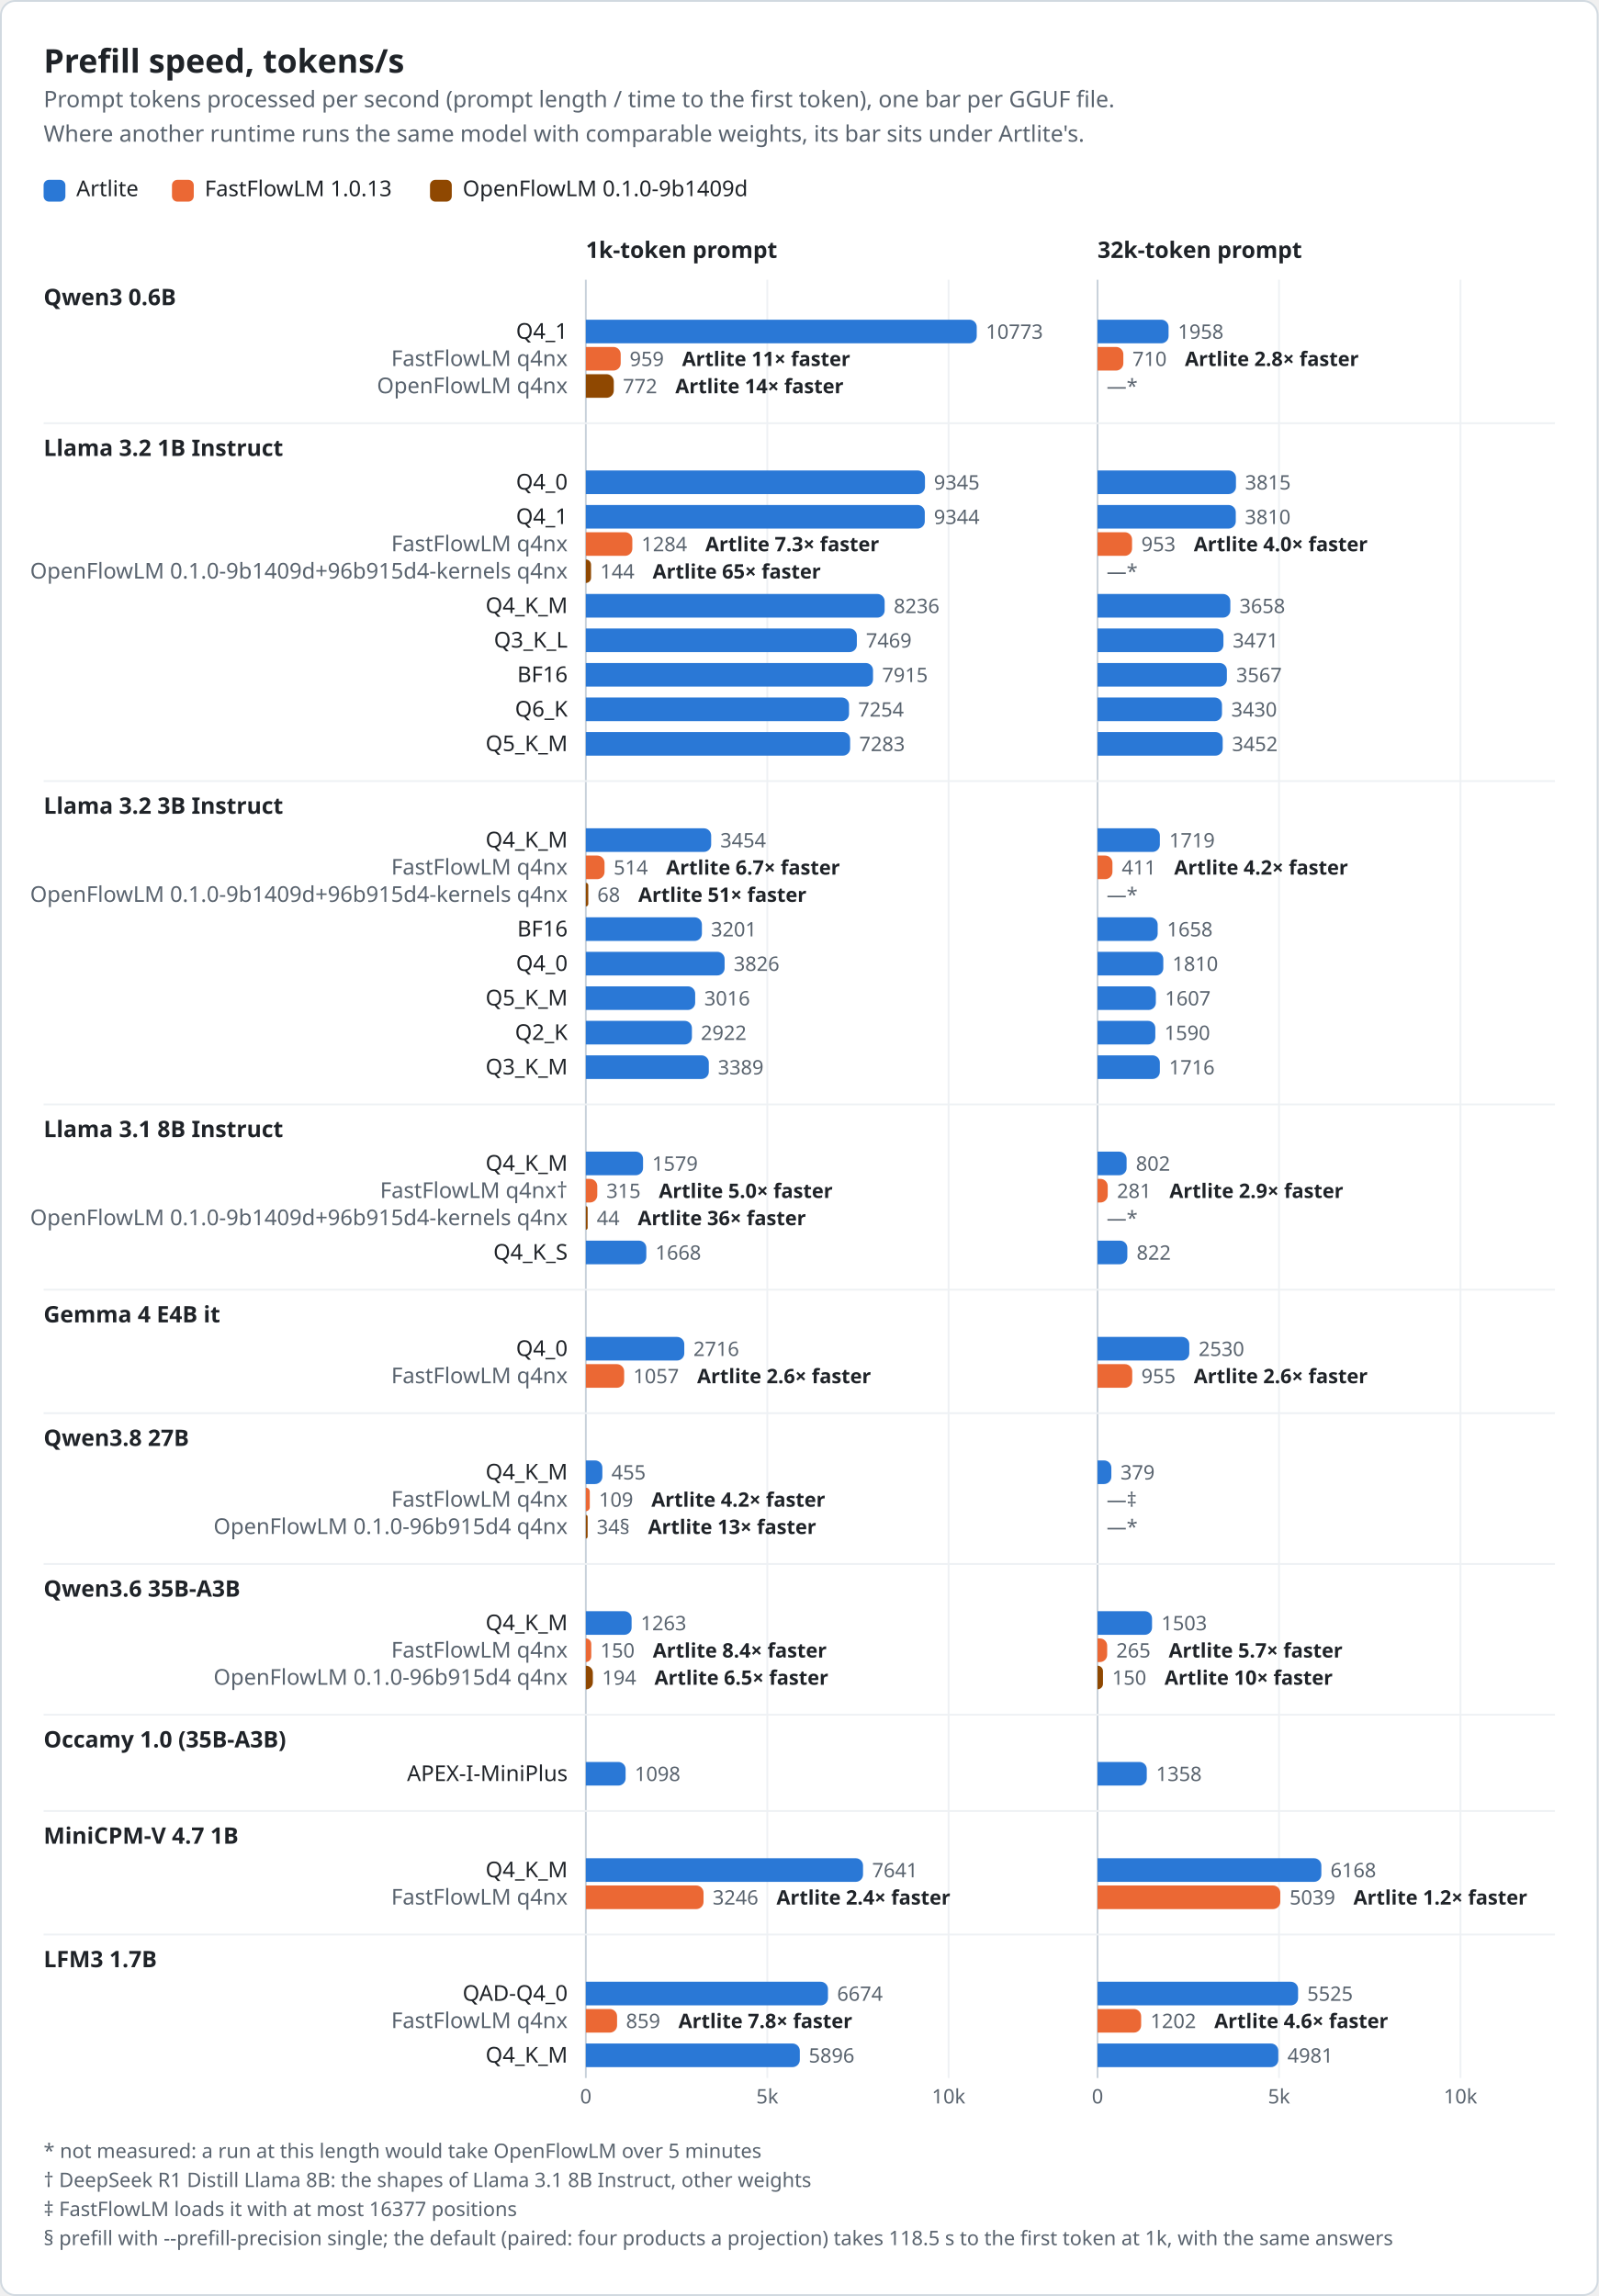
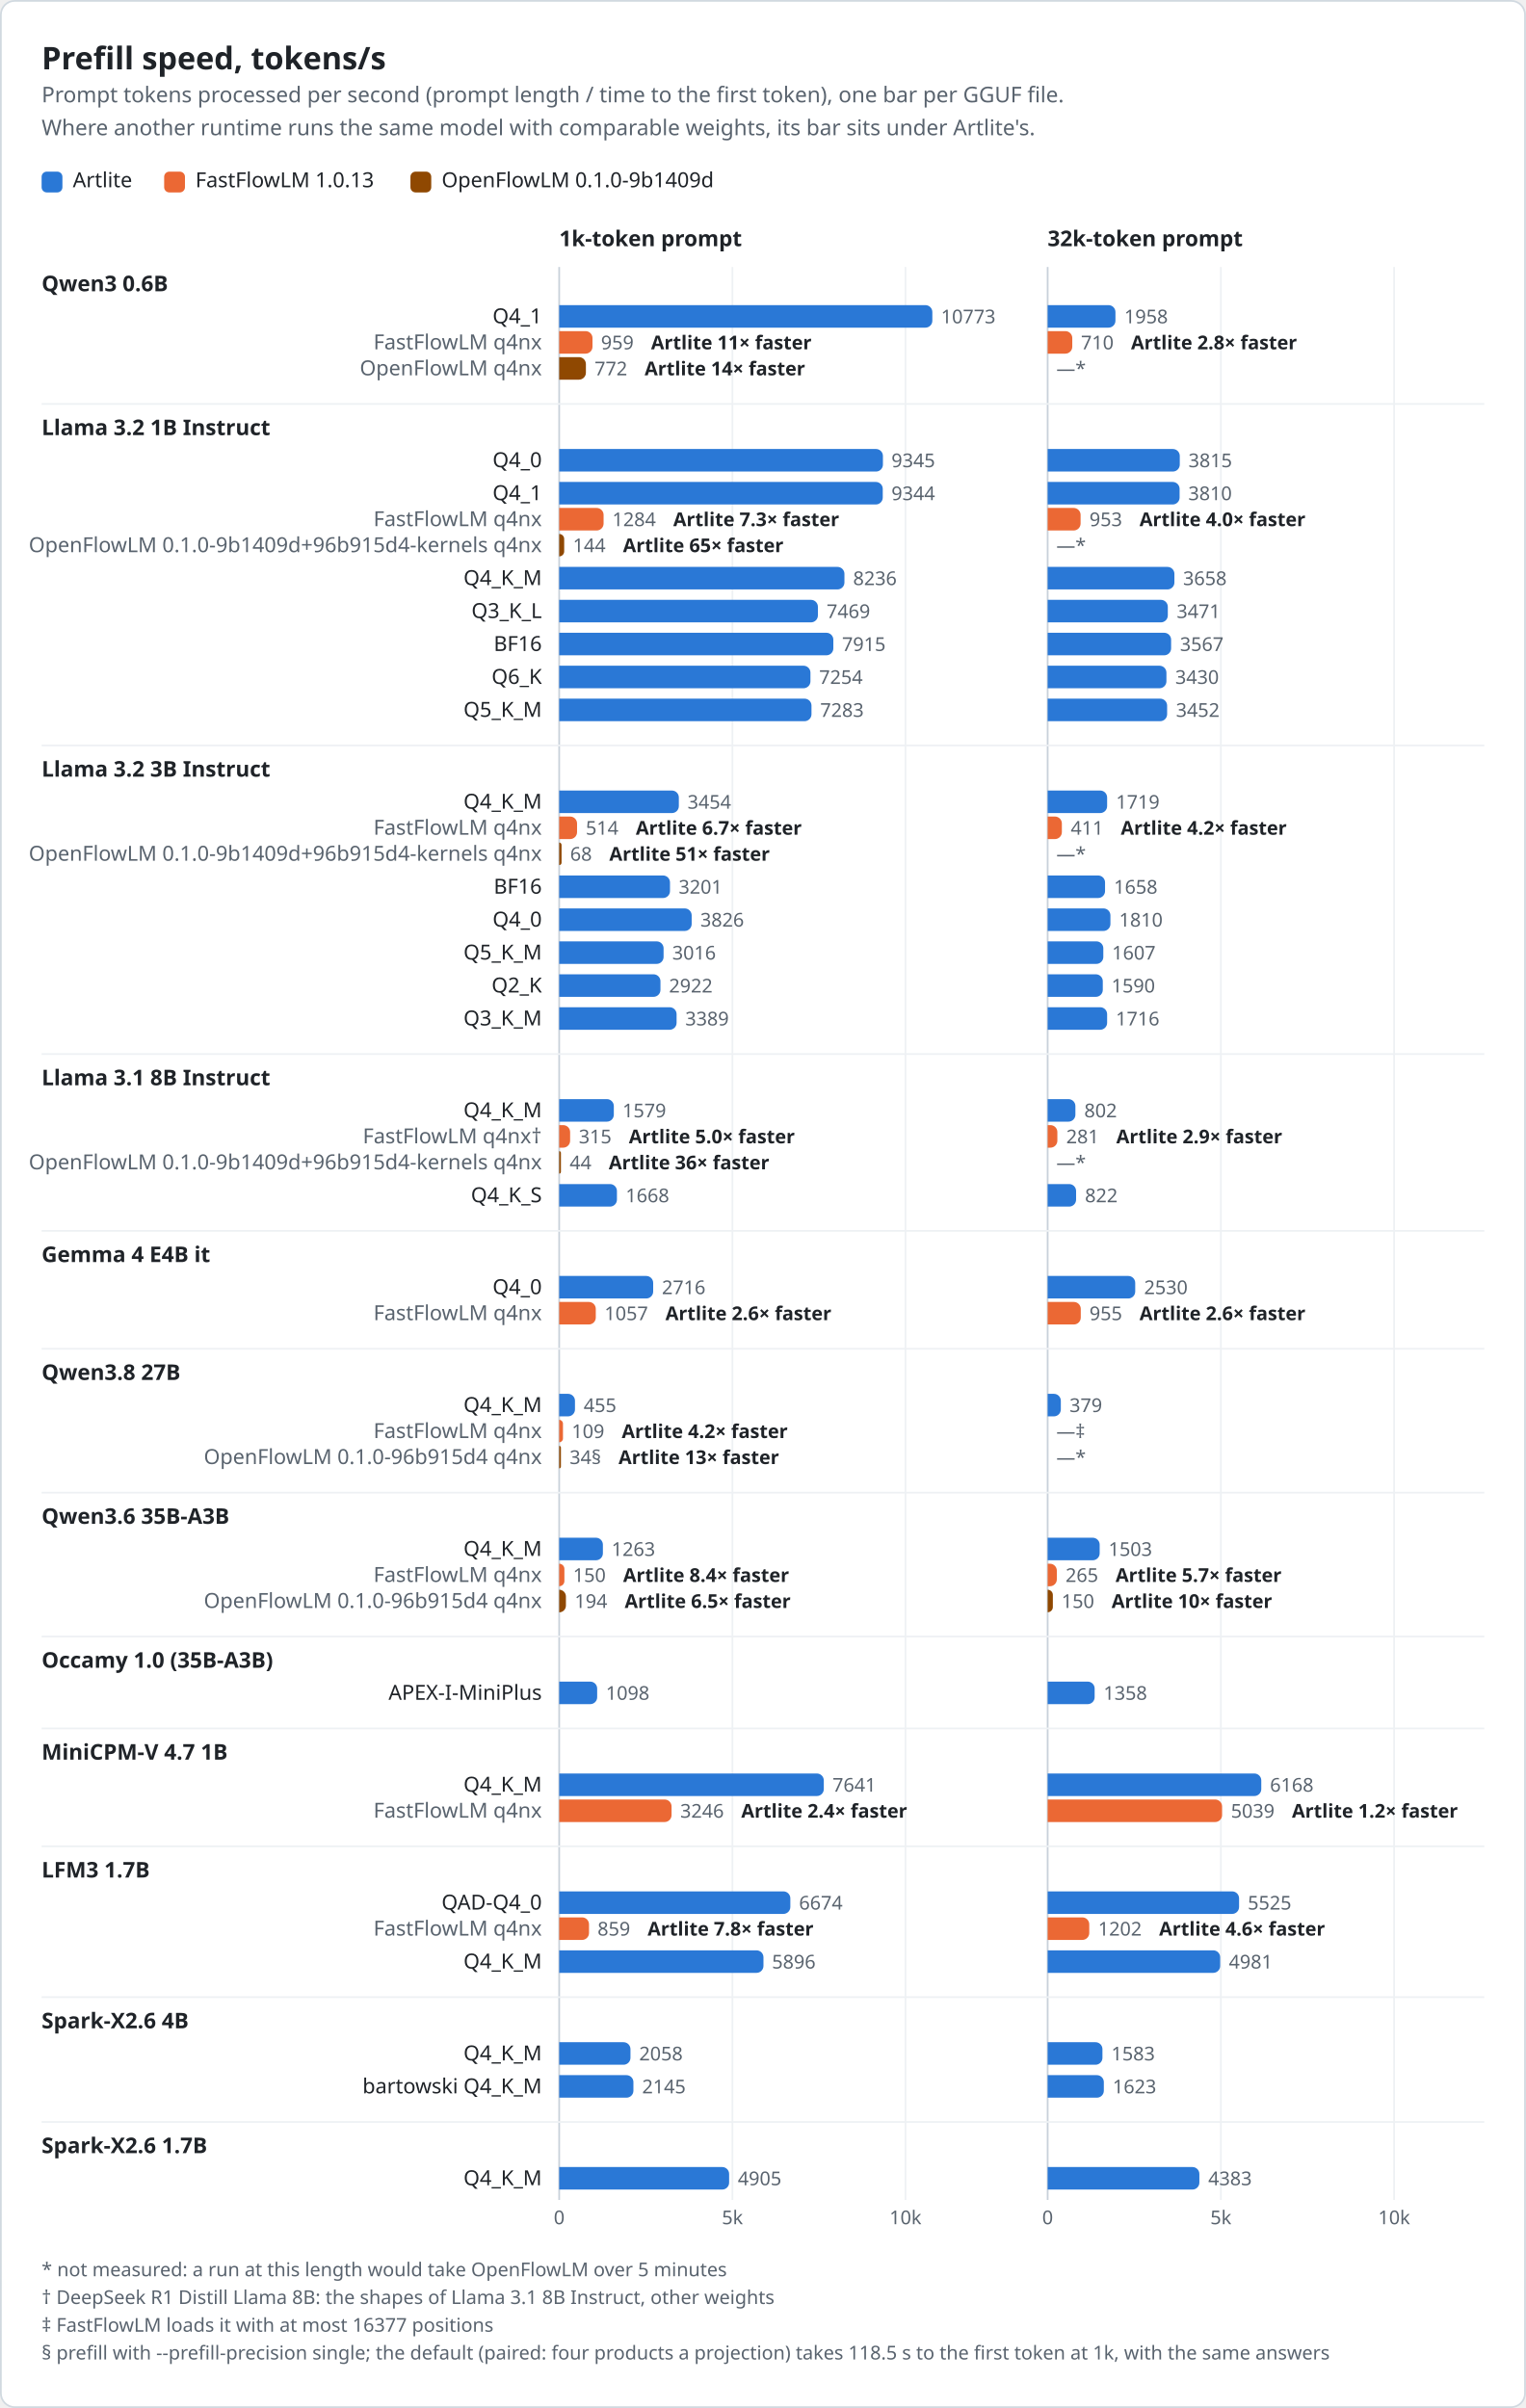
- <svg xmlns="http://www.w3.org/2000/svg" width="880" height="1264" viewBox="0 0 880 1264" role="img" aria-labelledby="t d">
+ <svg xmlns="http://www.w3.org/2000/svg" width="880" height="1389" viewBox="0 0 880 1389" role="img" aria-labelledby="t d">
  <style>text{font-family:-apple-system, BlinkMacSystemFont, "Segoe UI", "Noto Sans", Helvetica, Arial, sans-serif;font-size:11px;fill:#59636e;font-variant-numeric:tabular-nums}.title{font-size:18px;font-weight:600;fill:#1f2328}.sub{font-size:12.5px}.h{font-size:12.5px;font-weight:600;fill:#1f2328}.lbl{font-size:12px;fill:#1f2328}.lbl2{font-size:12px}.strong{font-weight:600;fill:#1f2328}.muted{fill:#818b98}.small{font-size:10px}.halo{paint-order:stroke;stroke:#ffffff;stroke-width:3px;stroke-linejoin:round}.grid{stroke:#eef1f4}.axis{stroke:#c8d1da}.guide{stroke:#d5dce3}.bracket{stroke:#59636e;fill:none}.ft{fill:#86b6ef}.detail{font-size:12px;font-weight:400;fill:#59636e}.tile{fill:#eef1f4;stroke:#59636e;stroke-width:1}.cut{stroke:#59636e;stroke-width:.75;fill:none}.f0{fill:#2a78d6}.l0{stroke:#2a78d6;stroke-width:2;fill:none;stroke-linejoin:round;stroke-linecap:round}.d0{fill:#2a78d6;stroke:#ffffff;stroke-width:1.5}.b0{fill:#2a78d6;fill-opacity:.16}.f1{fill:#eb6834}.l1{stroke:#eb6834;stroke-width:2;fill:none;stroke-linejoin:round;stroke-linecap:round}.d1{fill:#eb6834;stroke:#ffffff;stroke-width:1.5}.b1{fill:#eb6834;fill-opacity:.16}.f2{fill:#1baf7a}.l2{stroke:#1baf7a;stroke-width:2;fill:none;stroke-linejoin:round;stroke-linecap:round}.d2{fill:#1baf7a;stroke:#ffffff;stroke-width:1.5}.b2{fill:#1baf7a;fill-opacity:.16}.f3{fill:#8f4801}.l3{stroke:#8f4801;stroke-width:2;fill:none;stroke-linejoin:round;stroke-linecap:round}.d3{fill:#8f4801;stroke:#ffffff;stroke-width:1.5}.b3{fill:#8f4801;fill-opacity:.16}</style>
-   <rect x="0.5" y="0.5" width="879" height="1263" rx="8" fill="#ffffff" stroke="#d1d9e0" />
+   <rect x="0.5" y="0.5" width="879" height="1388" rx="8" fill="#ffffff" stroke="#d1d9e0" />
  <text x="24.0" y="40.0" class="title">Prefill speed, tokens/s</text>
  <text x="24.0" y="59.0" class="sub">Prompt tokens processed per second (prompt length / time to the first token), one bar per GGUF file.</text>
  <text x="24.0" y="78.0" class="sub">Where another runtime runs the same model with comparable weights, its bar sits under Artlite's.</text>
  <rect x="24" y="99" width="12" height="12" rx="3" class="f0" />
  <text x="42.0" y="108.0" class="lbl">Artlite</text>
  <rect x="94.672" y="99" width="12" height="12" rx="3" class="f1" />
  <text x="112.7" y="108.0" class="lbl">FastFlowLM 1.0.13</text>
  <rect x="236.708" y="99" width="12" height="12" rx="3" class="f3" />
  <text x="254.7" y="108.0" class="lbl">OpenFlowLM 0.1.0-9b1409d</text>
  <text x="322.5" y="142.0" class="h">1k-token prompt</text>
  <text x="604.2" y="142.0" class="h">32k-token prompt</text>
-   <line x1="322.5" y1="154.0" x2="322.5" y2="1144.0" class="axis" />
-   <text x="322.5" y="1158.0" text-anchor="middle">0</text>
-   <line x1="422.4" y1="154.0" x2="422.4" y2="1144.0" class="grid" />
-   <text x="422.4" y="1158.0" text-anchor="middle">5k</text>
-   <line x1="522.2" y1="154.0" x2="522.2" y2="1144.0" class="grid" />
-   <text x="522.2" y="1158.0" text-anchor="middle">10k</text>
-   <line x1="604.2" y1="154.0" x2="604.2" y2="1144.0" class="axis" />
-   <text x="604.2" y="1158.0" text-anchor="middle">0</text>
-   <line x1="704.1" y1="154.0" x2="704.1" y2="1144.0" class="grid" />
-   <text x="704.1" y="1158.0" text-anchor="middle">5k</text>
-   <line x1="804.0" y1="154.0" x2="804.0" y2="1144.0" class="grid" />
-   <text x="804.0" y="1158.0" text-anchor="middle">10k</text>
+   <line x1="322.5" y1="154.0" x2="322.5" y2="1269.0" class="axis" />
+   <text x="322.5" y="1283.0" text-anchor="middle">0</text>
+   <line x1="422.4" y1="154.0" x2="422.4" y2="1269.0" class="grid" />
+   <text x="422.4" y="1283.0" text-anchor="middle">5k</text>
+   <line x1="522.2" y1="154.0" x2="522.2" y2="1269.0" class="grid" />
+   <text x="522.2" y="1283.0" text-anchor="middle">10k</text>
+   <line x1="604.2" y1="154.0" x2="604.2" y2="1269.0" class="axis" />
+   <text x="604.2" y="1283.0" text-anchor="middle">0</text>
+   <line x1="704.1" y1="154.0" x2="704.1" y2="1269.0" class="grid" />
+   <text x="704.1" y="1283.0" text-anchor="middle">5k</text>
+   <line x1="804.0" y1="154.0" x2="804.0" y2="1269.0" class="grid" />
+   <text x="804.0" y="1283.0" text-anchor="middle">10k</text>
  <text x="24" y="168.0" class="h">Qwen3 0.6B</text>
  <text x="312.5" y="186.5" text-anchor="end" class="lbl">Q4_1</text>
  <path d="M322.5,176.0h211.2a4.0,4.0 0 0 1 4.0,4.0v5.0a4.0,4.0 0 0 1 -4.0,4.0h-211.2z" class="f0" />
  <text x="542.7" y="186.5">10773</text>
  <path d="M604.2,176.0h35.1a4.0,4.0 0 0 1 4.0,4.0v5.0a4.0,4.0 0 0 1 -4.0,4.0h-35.1z" class="f0" />
  <text x="648.4" y="186.5">1958</text>
  <text x="312.5" y="201.5" text-anchor="end" class="lbl2">FastFlowLM q4nx</text>
  <path d="M322.5,191.0h15.2a4.0,4.0 0 0 1 4.0,4.0v5.0a4.0,4.0 0 0 1 -4.0,4.0h-15.2z" class="f1" />
  <text x="346.6" y="201.5">959<tspan dx="10" class="strong">Artlite 11× faster</tspan>
  </text>
  <path d="M604.2,191.0h10.2a4.0,4.0 0 0 1 4.0,4.0v5.0a4.0,4.0 0 0 1 -4.0,4.0h-10.2z" class="f1" />
  <text x="623.4" y="201.5">710<tspan dx="10" class="strong">Artlite 2.8× faster</tspan>
  </text>
  <text x="312.5" y="216.5" text-anchor="end" class="lbl2">OpenFlowLM q4nx</text>
  <path d="M322.5,206.0h11.4a4.0,4.0 0 0 1 4.0,4.0v5.0a4.0,4.0 0 0 1 -4.0,4.0h-11.4z" class="f3" />
  <text x="342.9" y="216.5">772<tspan dx="10" class="strong">Artlite 14× faster</tspan>
  </text>
  <text x="609.2" y="216.5">—*</text>
  <line x1="24" y1="233.0" x2="856" y2="233.0" class="grid" />
  <text x="24" y="251.0" class="h">Llama 3.2 1B Instruct</text>
  <text x="312.5" y="269.5" text-anchor="end" class="lbl">Q4_0</text>
  <path d="M322.5,259.0h182.7a4.0,4.0 0 0 1 4.0,4.0v5.0a4.0,4.0 0 0 1 -4.0,4.0h-182.7z" class="f0" />
  <text x="514.1" y="269.5">9345</text>
  <path d="M604.2,259.0h72.2a4.0,4.0 0 0 1 4.0,4.0v5.0a4.0,4.0 0 0 1 -4.0,4.0h-72.2z" class="f0" />
  <text x="685.4" y="269.5">3815</text>
  <text x="312.5" y="288.5" text-anchor="end" class="lbl">Q4_1</text>
  <path d="M322.5,278.0h182.6a4.0,4.0 0 0 1 4.0,4.0v5.0a4.0,4.0 0 0 1 -4.0,4.0h-182.6z" class="f0" />
  <text x="514.1" y="288.5">9344</text>
  <path d="M604.2,278.0h72.1a4.0,4.0 0 0 1 4.0,4.0v5.0a4.0,4.0 0 0 1 -4.0,4.0h-72.1z" class="f0" />
  <text x="685.3" y="288.5">3810</text>
  <text x="312.5" y="303.5" text-anchor="end" class="lbl2">FastFlowLM q4nx</text>
  <path d="M322.5,293.0h21.6a4.0,4.0 0 0 1 4.0,4.0v5.0a4.0,4.0 0 0 1 -4.0,4.0h-21.6z" class="f1" />
  <text x="353.1" y="303.5">1284<tspan dx="10" class="strong">Artlite 7.3× faster</tspan>
  </text>
  <path d="M604.2,293.0h15.0a4.0,4.0 0 0 1 4.0,4.0v5.0a4.0,4.0 0 0 1 -4.0,4.0h-15.0z" class="f1" />
  <text x="628.3" y="303.5">953<tspan dx="10" class="strong">Artlite 4.0× faster</tspan>
  </text>
  <text x="312.5" y="318.5" text-anchor="end" class="lbl2">OpenFlowLM 0.1.0-9b1409d+96b915d4-kernels q4nx</text>
  <path d="M322.5,308.0h0.0a2.876,2.876 0 0 1 2.876,2.876v7.2a2.876,2.876 0 0 1 -2.876,2.876h0.0z" class="f3" />
  <text x="330.4" y="318.5">144<tspan dx="10" class="strong">Artlite 65× faster</tspan>
  </text>
  <text x="609.2" y="318.5">—*</text>
  <text x="312.5" y="337.5" text-anchor="end" class="lbl">Q4_K_M</text>
  <path d="M322.5,327.0h160.5a4.0,4.0 0 0 1 4.0,4.0v5.0a4.0,4.0 0 0 1 -4.0,4.0h-160.5z" class="f0" />
  <text x="492.0" y="337.5">8236</text>
  <path d="M604.2,327.0h69.1a4.0,4.0 0 0 1 4.0,4.0v5.0a4.0,4.0 0 0 1 -4.0,4.0h-69.1z" class="f0" />
  <text x="682.3" y="337.5">3658</text>
  <text x="312.5" y="356.5" text-anchor="end" class="lbl">Q3_K_L</text>
  <path d="M322.5,346.0h145.2a4.0,4.0 0 0 1 4.0,4.0v5.0a4.0,4.0 0 0 1 -4.0,4.0h-145.2z" class="f0" />
  <text x="476.7" y="356.5">7469</text>
  <path d="M604.2,346.0h65.3a4.0,4.0 0 0 1 4.0,4.0v5.0a4.0,4.0 0 0 1 -4.0,4.0h-65.3z" class="f0" />
  <text x="678.6" y="356.5">3471</text>
  <text x="312.5" y="375.5" text-anchor="end" class="lbl">BF16</text>
  <path d="M322.5,365.0h154.1a4.0,4.0 0 0 1 4.0,4.0v5.0a4.0,4.0 0 0 1 -4.0,4.0h-154.1z" class="f0" />
  <text x="485.6" y="375.5">7915</text>
  <path d="M604.2,365.0h67.2a4.0,4.0 0 0 1 4.0,4.0v5.0a4.0,4.0 0 0 1 -4.0,4.0h-67.2z" class="f0" />
  <text x="680.5" y="375.5">3567</text>
  <text x="312.5" y="394.5" text-anchor="end" class="lbl">Q6_K</text>
  <path d="M322.5,384.0h140.9a4.0,4.0 0 0 1 4.0,4.0v5.0a4.0,4.0 0 0 1 -4.0,4.0h-140.9z" class="f0" />
  <text x="472.4" y="394.5">7254</text>
  <path d="M604.2,384.0h64.5a4.0,4.0 0 0 1 4.0,4.0v5.0a4.0,4.0 0 0 1 -4.0,4.0h-64.5z" class="f0" />
  <text x="677.8" y="394.5">3430</text>
  <text x="312.5" y="413.5" text-anchor="end" class="lbl">Q5_K_M</text>
  <path d="M322.5,403.0h141.5a4.0,4.0 0 0 1 4.0,4.0v5.0a4.0,4.0 0 0 1 -4.0,4.0h-141.5z" class="f0" />
  <text x="473.0" y="413.5">7283</text>
  <path d="M604.2,403.0h64.9a4.0,4.0 0 0 1 4.0,4.0v5.0a4.0,4.0 0 0 1 -4.0,4.0h-64.9z" class="f0" />
  <text x="678.2" y="413.5">3452</text>
  <line x1="24" y1="430.0" x2="856" y2="430.0" class="grid" />
  <text x="24" y="448.0" class="h">Llama 3.2 3B Instruct</text>
  <text x="312.5" y="466.5" text-anchor="end" class="lbl">Q4_K_M</text>
  <path d="M322.5,456.0h65.0a4.0,4.0 0 0 1 4.0,4.0v5.0a4.0,4.0 0 0 1 -4.0,4.0h-65.0z" class="f0" />
  <text x="396.5" y="466.5">3454</text>
  <path d="M604.2,456.0h30.3a4.0,4.0 0 0 1 4.0,4.0v5.0a4.0,4.0 0 0 1 -4.0,4.0h-30.3z" class="f0" />
  <text x="643.6" y="466.5">1719</text>
  <text x="312.5" y="481.5" text-anchor="end" class="lbl2">FastFlowLM q4nx</text>
  <path d="M322.5,471.0h6.3a4.0,4.0 0 0 1 4.0,4.0v5.0a4.0,4.0 0 0 1 -4.0,4.0h-6.3z" class="f1" />
  <text x="337.8" y="481.5">514<tspan dx="10" class="strong">Artlite 6.7× faster</tspan>
  </text>
  <path d="M604.2,471.0h4.2a4.0,4.0 0 0 1 4.0,4.0v5.0a4.0,4.0 0 0 1 -4.0,4.0h-4.2z" class="f1" />
  <text x="617.5" y="481.5">411<tspan dx="10" class="strong">Artlite 4.2× faster</tspan>
  </text>
  <text x="312.5" y="496.5" text-anchor="end" class="lbl2">OpenFlowLM 0.1.0-9b1409d+96b915d4-kernels q4nx</text>
  <path d="M322.5,486.0h0.0a1.358,1.358 0 0 1 1.358,1.358v10.3a1.358,1.358 0 0 1 -1.358,1.358h0.0z" class="f3" />
  <text x="328.8" y="496.5">68<tspan dx="10" class="strong">Artlite 51× faster</tspan>
  </text>
  <text x="609.2" y="496.5">—*</text>
  <text x="312.5" y="515.5" text-anchor="end" class="lbl">BF16</text>
  <path d="M322.5,505.0h59.9a4.0,4.0 0 0 1 4.0,4.0v5.0a4.0,4.0 0 0 1 -4.0,4.0h-59.9z" class="f0" />
  <text x="391.4" y="515.5">3201</text>
  <path d="M604.2,505.0h29.1a4.0,4.0 0 0 1 4.0,4.0v5.0a4.0,4.0 0 0 1 -4.0,4.0h-29.1z" class="f0" />
  <text x="642.4" y="515.5">1658</text>
  <text x="312.5" y="534.5" text-anchor="end" class="lbl">Q4_0</text>
  <path d="M322.5,524.0h72.4a4.0,4.0 0 0 1 4.0,4.0v5.0a4.0,4.0 0 0 1 -4.0,4.0h-72.4z" class="f0" />
  <text x="403.9" y="534.5">3826</text>
  <path d="M604.2,524.0h32.2a4.0,4.0 0 0 1 4.0,4.0v5.0a4.0,4.0 0 0 1 -4.0,4.0h-32.2z" class="f0" />
  <text x="645.4" y="534.5">1810</text>
  <text x="312.5" y="553.5" text-anchor="end" class="lbl">Q5_K_M</text>
  <path d="M322.5,543.0h56.2a4.0,4.0 0 0 1 4.0,4.0v5.0a4.0,4.0 0 0 1 -4.0,4.0h-56.2z" class="f0" />
  <text x="387.7" y="553.5">3016</text>
  <path d="M604.2,543.0h28.1a4.0,4.0 0 0 1 4.0,4.0v5.0a4.0,4.0 0 0 1 -4.0,4.0h-28.1z" class="f0" />
  <text x="641.3" y="553.5">1607</text>
  <text x="312.5" y="572.5" text-anchor="end" class="lbl">Q2_K</text>
  <path d="M322.5,562.0h54.4a4.0,4.0 0 0 1 4.0,4.0v5.0a4.0,4.0 0 0 1 -4.0,4.0h-54.4z" class="f0" />
  <text x="385.8" y="572.5">2922</text>
  <path d="M604.2,562.0h27.8a4.0,4.0 0 0 1 4.0,4.0v5.0a4.0,4.0 0 0 1 -4.0,4.0h-27.8z" class="f0" />
  <text x="641.0" y="572.5">1590</text>
  <text x="312.5" y="591.5" text-anchor="end" class="lbl">Q3_K_M</text>
  <path d="M322.5,581.0h63.7a4.0,4.0 0 0 1 4.0,4.0v5.0a4.0,4.0 0 0 1 -4.0,4.0h-63.7z" class="f0" />
  <text x="395.2" y="591.5">3389</text>
  <path d="M604.2,581.0h30.3a4.0,4.0 0 0 1 4.0,4.0v5.0a4.0,4.0 0 0 1 -4.0,4.0h-30.3z" class="f0" />
  <text x="643.5" y="591.5">1716</text>
  <line x1="24" y1="608.0" x2="856" y2="608.0" class="grid" />
  <text x="24" y="626.0" class="h">Llama 3.1 8B Instruct</text>
  <text x="312.5" y="644.5" text-anchor="end" class="lbl">Q4_K_M</text>
  <path d="M322.5,634.0h27.5a4.0,4.0 0 0 1 4.0,4.0v5.0a4.0,4.0 0 0 1 -4.0,4.0h-27.5z" class="f0" />
  <text x="359.0" y="644.5">1579</text>
  <path d="M604.2,634.0h12.0a4.0,4.0 0 0 1 4.0,4.0v5.0a4.0,4.0 0 0 1 -4.0,4.0h-12.0z" class="f0" />
  <text x="625.3" y="644.5">802</text>
  <text x="312.5" y="659.5" text-anchor="end" class="lbl2">FastFlowLM q4nx†</text>
  <path d="M322.5,649.0h2.3a4.0,4.0 0 0 1 4.0,4.0v5.0a4.0,4.0 0 0 1 -4.0,4.0h-2.3z" class="f1" />
  <text x="333.8" y="659.5">315<tspan dx="10" class="strong">Artlite 5.0× faster</tspan>
  </text>
  <path d="M604.2,649.0h1.6a4.0,4.0 0 0 1 4.0,4.0v5.0a4.0,4.0 0 0 1 -4.0,4.0h-1.6z" class="f1" />
  <text x="614.9" y="659.5">281<tspan dx="10" class="strong">Artlite 2.9× faster</tspan>
  </text>
  <text x="312.5" y="674.5" text-anchor="end" class="lbl2">OpenFlowLM 0.1.0-9b1409d+96b915d4-kernels q4nx</text>
  <path d="M322.5,664.0h0.0a1.0,1.0 0 0 1 1.0,1.0v11.0a1.0,1.0 0 0 1 -1.0,1.0h0.0z" class="f3" />
  <text x="328.5" y="674.5">44<tspan dx="10" class="strong">Artlite 36× faster</tspan>
  </text>
  <text x="609.2" y="674.5">—*</text>
  <text x="312.5" y="693.5" text-anchor="end" class="lbl">Q4_K_S</text>
  <path d="M322.5,683.0h29.3a4.0,4.0 0 0 1 4.0,4.0v5.0a4.0,4.0 0 0 1 -4.0,4.0h-29.3z" class="f0" />
  <text x="360.8" y="693.5">1668</text>
  <path d="M604.2,683.0h12.4a4.0,4.0 0 0 1 4.0,4.0v5.0a4.0,4.0 0 0 1 -4.0,4.0h-12.4z" class="f0" />
  <text x="625.7" y="693.5">822</text>
  <line x1="24" y1="710.0" x2="856" y2="710.0" class="grid" />
  <text x="24" y="728.0" class="h">Gemma 4 E4B it</text>
  <text x="312.5" y="746.5" text-anchor="end" class="lbl">Q4_0</text>
  <path d="M322.5,736.0h50.2a4.0,4.0 0 0 1 4.0,4.0v5.0a4.0,4.0 0 0 1 -4.0,4.0h-50.2z" class="f0" />
  <text x="381.7" y="746.5">2716</text>
  <path d="M604.2,736.0h46.5a4.0,4.0 0 0 1 4.0,4.0v5.0a4.0,4.0 0 0 1 -4.0,4.0h-46.5z" class="f0" />
  <text x="659.8" y="746.5">2530</text>
  <text x="312.5" y="761.5" text-anchor="end" class="lbl2">FastFlowLM q4nx</text>
  <path d="M322.5,751.0h17.1a4.0,4.0 0 0 1 4.0,4.0v5.0a4.0,4.0 0 0 1 -4.0,4.0h-17.1z" class="f1" />
  <text x="348.6" y="761.5">1057<tspan dx="10" class="strong">Artlite 2.6× faster</tspan>
  </text>
  <path d="M604.2,751.0h15.1a4.0,4.0 0 0 1 4.0,4.0v5.0a4.0,4.0 0 0 1 -4.0,4.0h-15.1z" class="f1" />
  <text x="628.3" y="761.5">955<tspan dx="10" class="strong">Artlite 2.6× faster</tspan>
  </text>
  <line x1="24" y1="778.0" x2="856" y2="778.0" class="grid" />
  <text x="24" y="796.0" class="h">Qwen3.8 27B</text>
  <text x="312.5" y="814.5" text-anchor="end" class="lbl">Q4_K_M</text>
  <path d="M322.5,804.0h5.1a4.0,4.0 0 0 1 4.0,4.0v5.0a4.0,4.0 0 0 1 -4.0,4.0h-5.1z" class="f0" />
  <text x="336.6" y="814.5">455</text>
  <path d="M604.2,804.0h3.6a4.0,4.0 0 0 1 4.0,4.0v5.0a4.0,4.0 0 0 1 -4.0,4.0h-3.6z" class="f0" />
  <text x="616.8" y="814.5">379</text>
  <text x="312.5" y="829.5" text-anchor="end" class="lbl2">FastFlowLM q4nx</text>
  <path d="M322.5,819.0h0.0a2.177,2.177 0 0 1 2.177,2.177v8.6a2.177,2.177 0 0 1 -2.177,2.177h0.0z" class="f1" />
  <text x="329.7" y="829.5">109<tspan dx="10" class="strong">Artlite 4.2× faster</tspan>
  </text>
  <text x="609.2" y="829.5">—‡</text>
  <text x="312.5" y="844.5" text-anchor="end" class="lbl2">OpenFlowLM 0.1.0-96b915d4 q4nx</text>
  <path d="M322.5,834.0h0.0a1.0,1.0 0 0 1 1.0,1.0v11.0a1.0,1.0 0 0 1 -1.0,1.0h0.0z" class="f3" />
  <text x="328.5" y="844.5">34§<tspan dx="10" class="strong">Artlite 13× faster</tspan>
  </text>
  <text x="609.2" y="844.5">—*</text>
  <line x1="24" y1="861.0" x2="856" y2="861.0" class="grid" />
  <text x="24" y="879.0" class="h">Qwen3.6 35B-A3B</text>
  <text x="312.5" y="897.5" text-anchor="end" class="lbl">Q4_K_M</text>
  <path d="M322.5,887.0h21.2a4.0,4.0 0 0 1 4.0,4.0v5.0a4.0,4.0 0 0 1 -4.0,4.0h-21.2z" class="f0" />
  <text x="352.7" y="897.5">1263</text>
  <path d="M604.2,887.0h26.0a4.0,4.0 0 0 1 4.0,4.0v5.0a4.0,4.0 0 0 1 -4.0,4.0h-26.0z" class="f0" />
  <text x="639.3" y="897.5">1503</text>
  <text x="312.5" y="912.5" text-anchor="end" class="lbl2">FastFlowLM q4nx</text>
  <path d="M322.5,902.0h0.0a2.996,2.996 0 0 1 2.996,2.996v7.0a2.996,2.996 0 0 1 -2.996,2.996h0.0z" class="f1" />
  <text x="330.5" y="912.5">150<tspan dx="10" class="strong">Artlite 8.4× faster</tspan>
  </text>
  <path d="M604.2,902.0h1.3a4.0,4.0 0 0 1 4.0,4.0v5.0a4.0,4.0 0 0 1 -4.0,4.0h-1.3z" class="f1" />
  <text x="614.5" y="912.5">265<tspan dx="10" class="strong">Artlite 5.7× faster</tspan>
  </text>
  <text x="312.5" y="927.5" text-anchor="end" class="lbl2">OpenFlowLM 0.1.0-96b915d4 q4nx</text>
  <path d="M322.5,917.0h0.0a3.875,3.875 0 0 1 3.875,3.875v5.3a3.875,3.875 0 0 1 -3.875,3.875h0.0z" class="f3" />
  <text x="331.4" y="927.5">194<tspan dx="10" class="strong">Artlite 6.5× faster</tspan>
  </text>
  <path d="M604.2,917.0h0.0a2.996,2.996 0 0 1 2.996,2.996v7.0a2.996,2.996 0 0 1 -2.996,2.996h0.0z" class="f3" />
  <text x="612.2" y="927.5">150<tspan dx="10" class="strong">Artlite 10× faster</tspan>
  </text>
  <line x1="24" y1="944.0" x2="856" y2="944.0" class="grid" />
  <text x="24" y="962.0" class="h">Occamy 1.0 (35B-A3B)</text>
  <text x="312.5" y="980.5" text-anchor="end" class="lbl">APEX-I-MiniPlus</text>
  <path d="M322.5,970.0h17.9a4.0,4.0 0 0 1 4.0,4.0v5.0a4.0,4.0 0 0 1 -4.0,4.0h-17.9z" class="f0" />
  <text x="349.4" y="980.5">1098</text>
  <path d="M604.2,970.0h23.1a4.0,4.0 0 0 1 4.0,4.0v5.0a4.0,4.0 0 0 1 -4.0,4.0h-23.1z" class="f0" />
  <text x="636.4" y="980.5">1358</text>
  <line x1="24" y1="997.0" x2="856" y2="997.0" class="grid" />
  <text x="24" y="1015.0" class="h">MiniCPM-V 4.7 1B</text>
  <text x="312.5" y="1033.5" text-anchor="end" class="lbl">Q4_K_M</text>
  <path d="M322.5,1023.0h148.6a4.0,4.0 0 0 1 4.0,4.0v5.0a4.0,4.0 0 0 1 -4.0,4.0h-148.6z" class="f0" />
  <text x="480.1" y="1033.5">7641</text>
  <path d="M604.2,1023.0h119.2a4.0,4.0 0 0 1 4.0,4.0v5.0a4.0,4.0 0 0 1 -4.0,4.0h-119.2z" class="f0" />
  <text x="732.4" y="1033.5">6168</text>
  <text x="312.5" y="1048.5" text-anchor="end" class="lbl2">FastFlowLM q4nx</text>
  <path d="M322.5,1038.0h60.8a4.0,4.0 0 0 1 4.0,4.0v5.0a4.0,4.0 0 0 1 -4.0,4.0h-60.8z" class="f1" />
  <text x="392.3" y="1048.5">3246<tspan dx="10" class="strong">Artlite 2.4× faster</tspan>
  </text>
  <path d="M604.2,1038.0h96.6a4.0,4.0 0 0 1 4.0,4.0v5.0a4.0,4.0 0 0 1 -4.0,4.0h-96.6z" class="f1" />
  <text x="709.9" y="1048.5">5039<tspan dx="10" class="strong">Artlite 1.2× faster</tspan>
  </text>
  <line x1="24" y1="1065.0" x2="856" y2="1065.0" class="grid" />
  <text x="24" y="1083.0" class="h">LFM3 1.7B</text>
  <text x="312.5" y="1101.5" text-anchor="end" class="lbl">QAD-Q4_0</text>
  <path d="M322.5,1091.0h129.3a4.0,4.0 0 0 1 4.0,4.0v5.0a4.0,4.0 0 0 1 -4.0,4.0h-129.3z" class="f0" />
  <text x="460.8" y="1101.5">6674</text>
  <path d="M604.2,1091.0h106.4a4.0,4.0 0 0 1 4.0,4.0v5.0a4.0,4.0 0 0 1 -4.0,4.0h-106.4z" class="f0" />
  <text x="719.6" y="1101.5">5525</text>
  <text x="312.5" y="1116.5" text-anchor="end" class="lbl2">FastFlowLM q4nx</text>
  <path d="M322.5,1106.0h13.2a4.0,4.0 0 0 1 4.0,4.0v5.0a4.0,4.0 0 0 1 -4.0,4.0h-13.2z" class="f1" />
  <text x="344.6" y="1116.5">859<tspan dx="10" class="strong">Artlite 7.8× faster</tspan>
  </text>
  <path d="M604.2,1106.0h20.0a4.0,4.0 0 0 1 4.0,4.0v5.0a4.0,4.0 0 0 1 -4.0,4.0h-20.0z" class="f1" />
  <text x="633.3" y="1116.5">1202<tspan dx="10" class="strong">Artlite 4.6× faster</tspan>
  </text>
  <text x="312.5" y="1135.5" text-anchor="end" class="lbl">Q4_K_M</text>
  <path d="M322.5,1125.0h113.8a4.0,4.0 0 0 1 4.0,4.0v5.0a4.0,4.0 0 0 1 -4.0,4.0h-113.8z" class="f0" />
  <text x="445.2" y="1135.5">5896</text>
  <path d="M604.2,1125.0h95.5a4.0,4.0 0 0 1 4.0,4.0v5.0a4.0,4.0 0 0 1 -4.0,4.0h-95.5z" class="f0" />
  <text x="708.7" y="1135.5">4981</text>
-   <text x="24.0" y="1188.0">* not measured: a run at this length would take OpenFlowLM over 5 minutes</text>
-   <text x="24.0" y="1204.0">† DeepSeek R1 Distill Llama 8B: the shapes of Llama 3.1 8B Instruct, other weights</text>
-   <text x="24.0" y="1220.0">‡ FastFlowLM loads it with at most 16377 positions</text>
-   <text x="24.0" y="1236.0">§ prefill with --prefill-precision single; the default (paired: four products a projection) takes 118.5 s to the first token at 1k, with the same answers</text>
+   <line x1="24" y1="1152.0" x2="856" y2="1152.0" class="grid" />
+   <text x="24" y="1170.0" class="h">Spark-X2.6 4B</text>
+   <text x="312.5" y="1188.5" text-anchor="end" class="lbl">Q4_K_M</text>
+   <path d="M322.5,1178.0h37.1a4.0,4.0 0 0 1 4.0,4.0v5.0a4.0,4.0 0 0 1 -4.0,4.0h-37.1z" class="f0" />
+   <text x="368.6" y="1188.5">2058</text>
+   <path d="M604.2,1178.0h27.6a4.0,4.0 0 0 1 4.0,4.0v5.0a4.0,4.0 0 0 1 -4.0,4.0h-27.6z" class="f0" />
+   <text x="640.9" y="1188.5">1583</text>
+   <text x="312.5" y="1207.5" text-anchor="end" class="lbl">bartowski Q4_K_M</text>
+   <path d="M322.5,1197.0h38.8a4.0,4.0 0 0 1 4.0,4.0v5.0a4.0,4.0 0 0 1 -4.0,4.0h-38.8z" class="f0" />
+   <text x="370.3" y="1207.5">2145</text>
+   <path d="M604.2,1197.0h28.4a4.0,4.0 0 0 1 4.0,4.0v5.0a4.0,4.0 0 0 1 -4.0,4.0h-28.4z" class="f0" />
+   <text x="641.7" y="1207.5">1623</text>
+   <line x1="24" y1="1224.0" x2="856" y2="1224.0" class="grid" />
+   <text x="24" y="1242.0" class="h">Spark-X2.6 1.7B</text>
+   <text x="312.5" y="1260.5" text-anchor="end" class="lbl">Q4_K_M</text>
+   <path d="M322.5,1250.0h94.0a4.0,4.0 0 0 1 4.0,4.0v5.0a4.0,4.0 0 0 1 -4.0,4.0h-94.0z" class="f0" />
+   <text x="425.5" y="1260.5">4905</text>
+   <path d="M604.2,1250.0h83.5a4.0,4.0 0 0 1 4.0,4.0v5.0a4.0,4.0 0 0 1 -4.0,4.0h-83.5z" class="f0" />
+   <text x="696.8" y="1260.5">4383</text>
+   <text x="24.0" y="1313.0">* not measured: a run at this length would take OpenFlowLM over 5 minutes</text>
+   <text x="24.0" y="1329.0">† DeepSeek R1 Distill Llama 8B: the shapes of Llama 3.1 8B Instruct, other weights</text>
+   <text x="24.0" y="1345.0">‡ FastFlowLM loads it with at most 16377 positions</text>
+   <text x="24.0" y="1361.0">§ prefill with --prefill-precision single; the default (paired: four products a projection) takes 118.5 s to the first token at 1k, with the same answers</text>
</svg>
